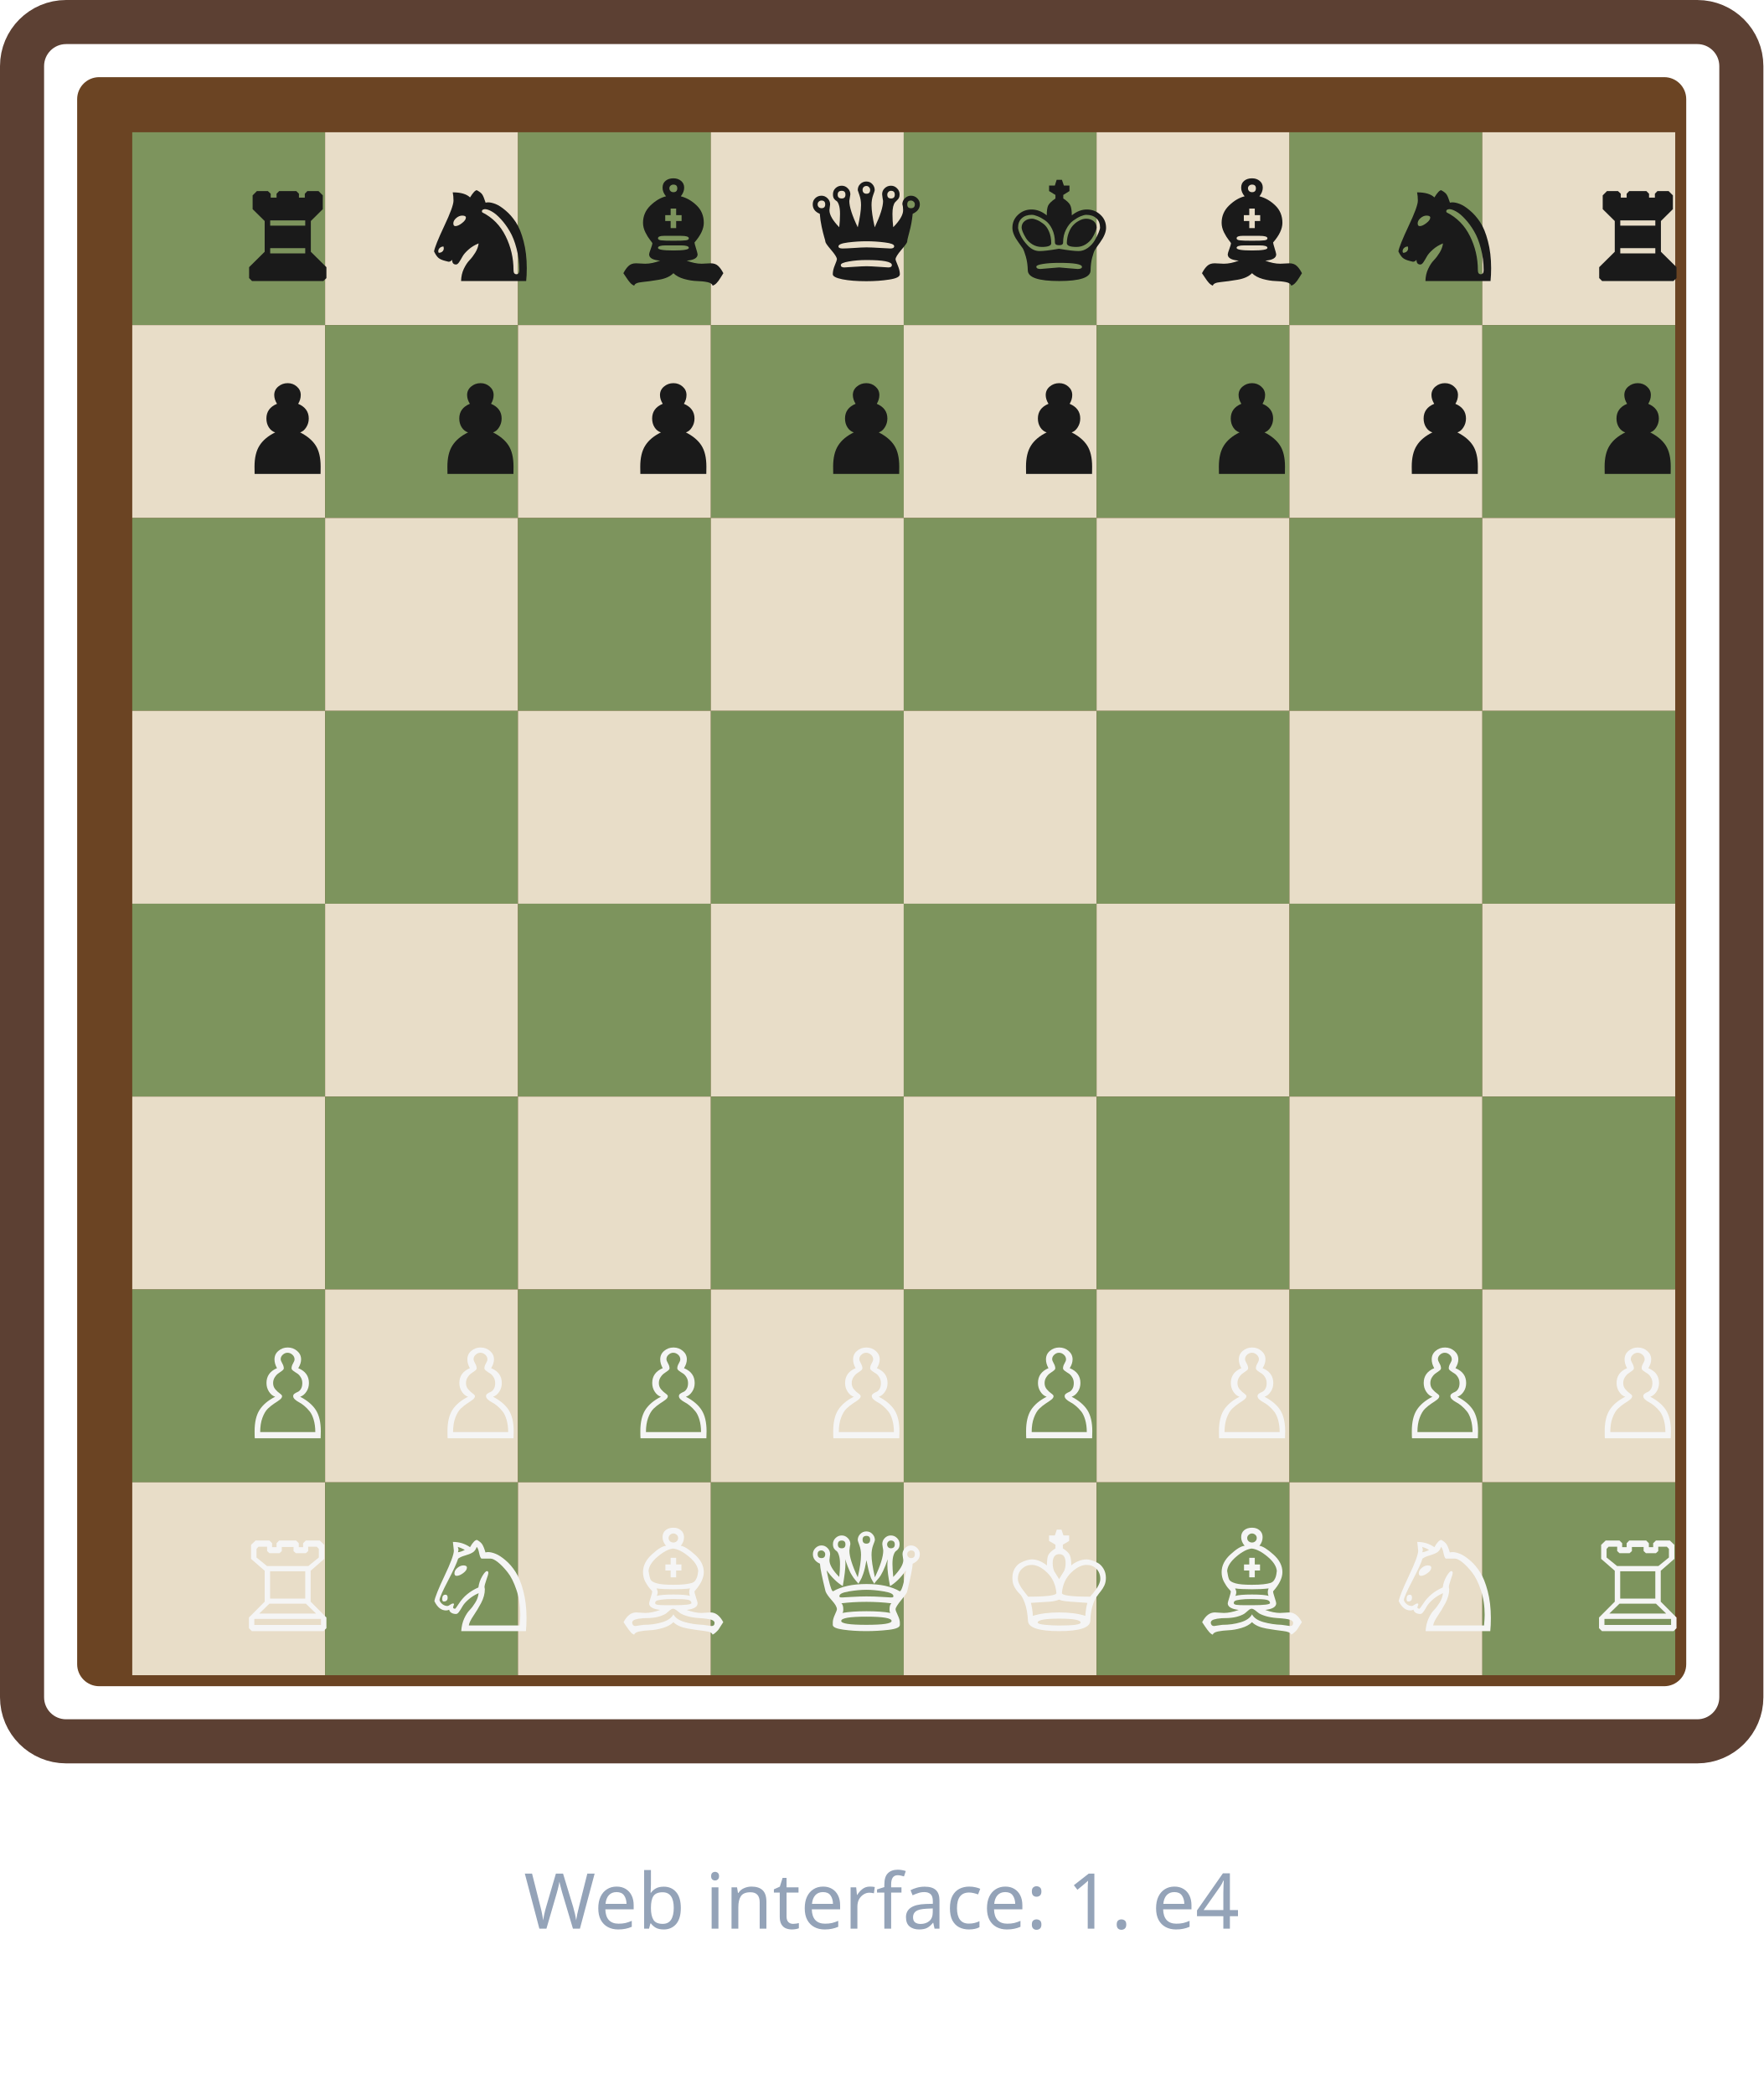
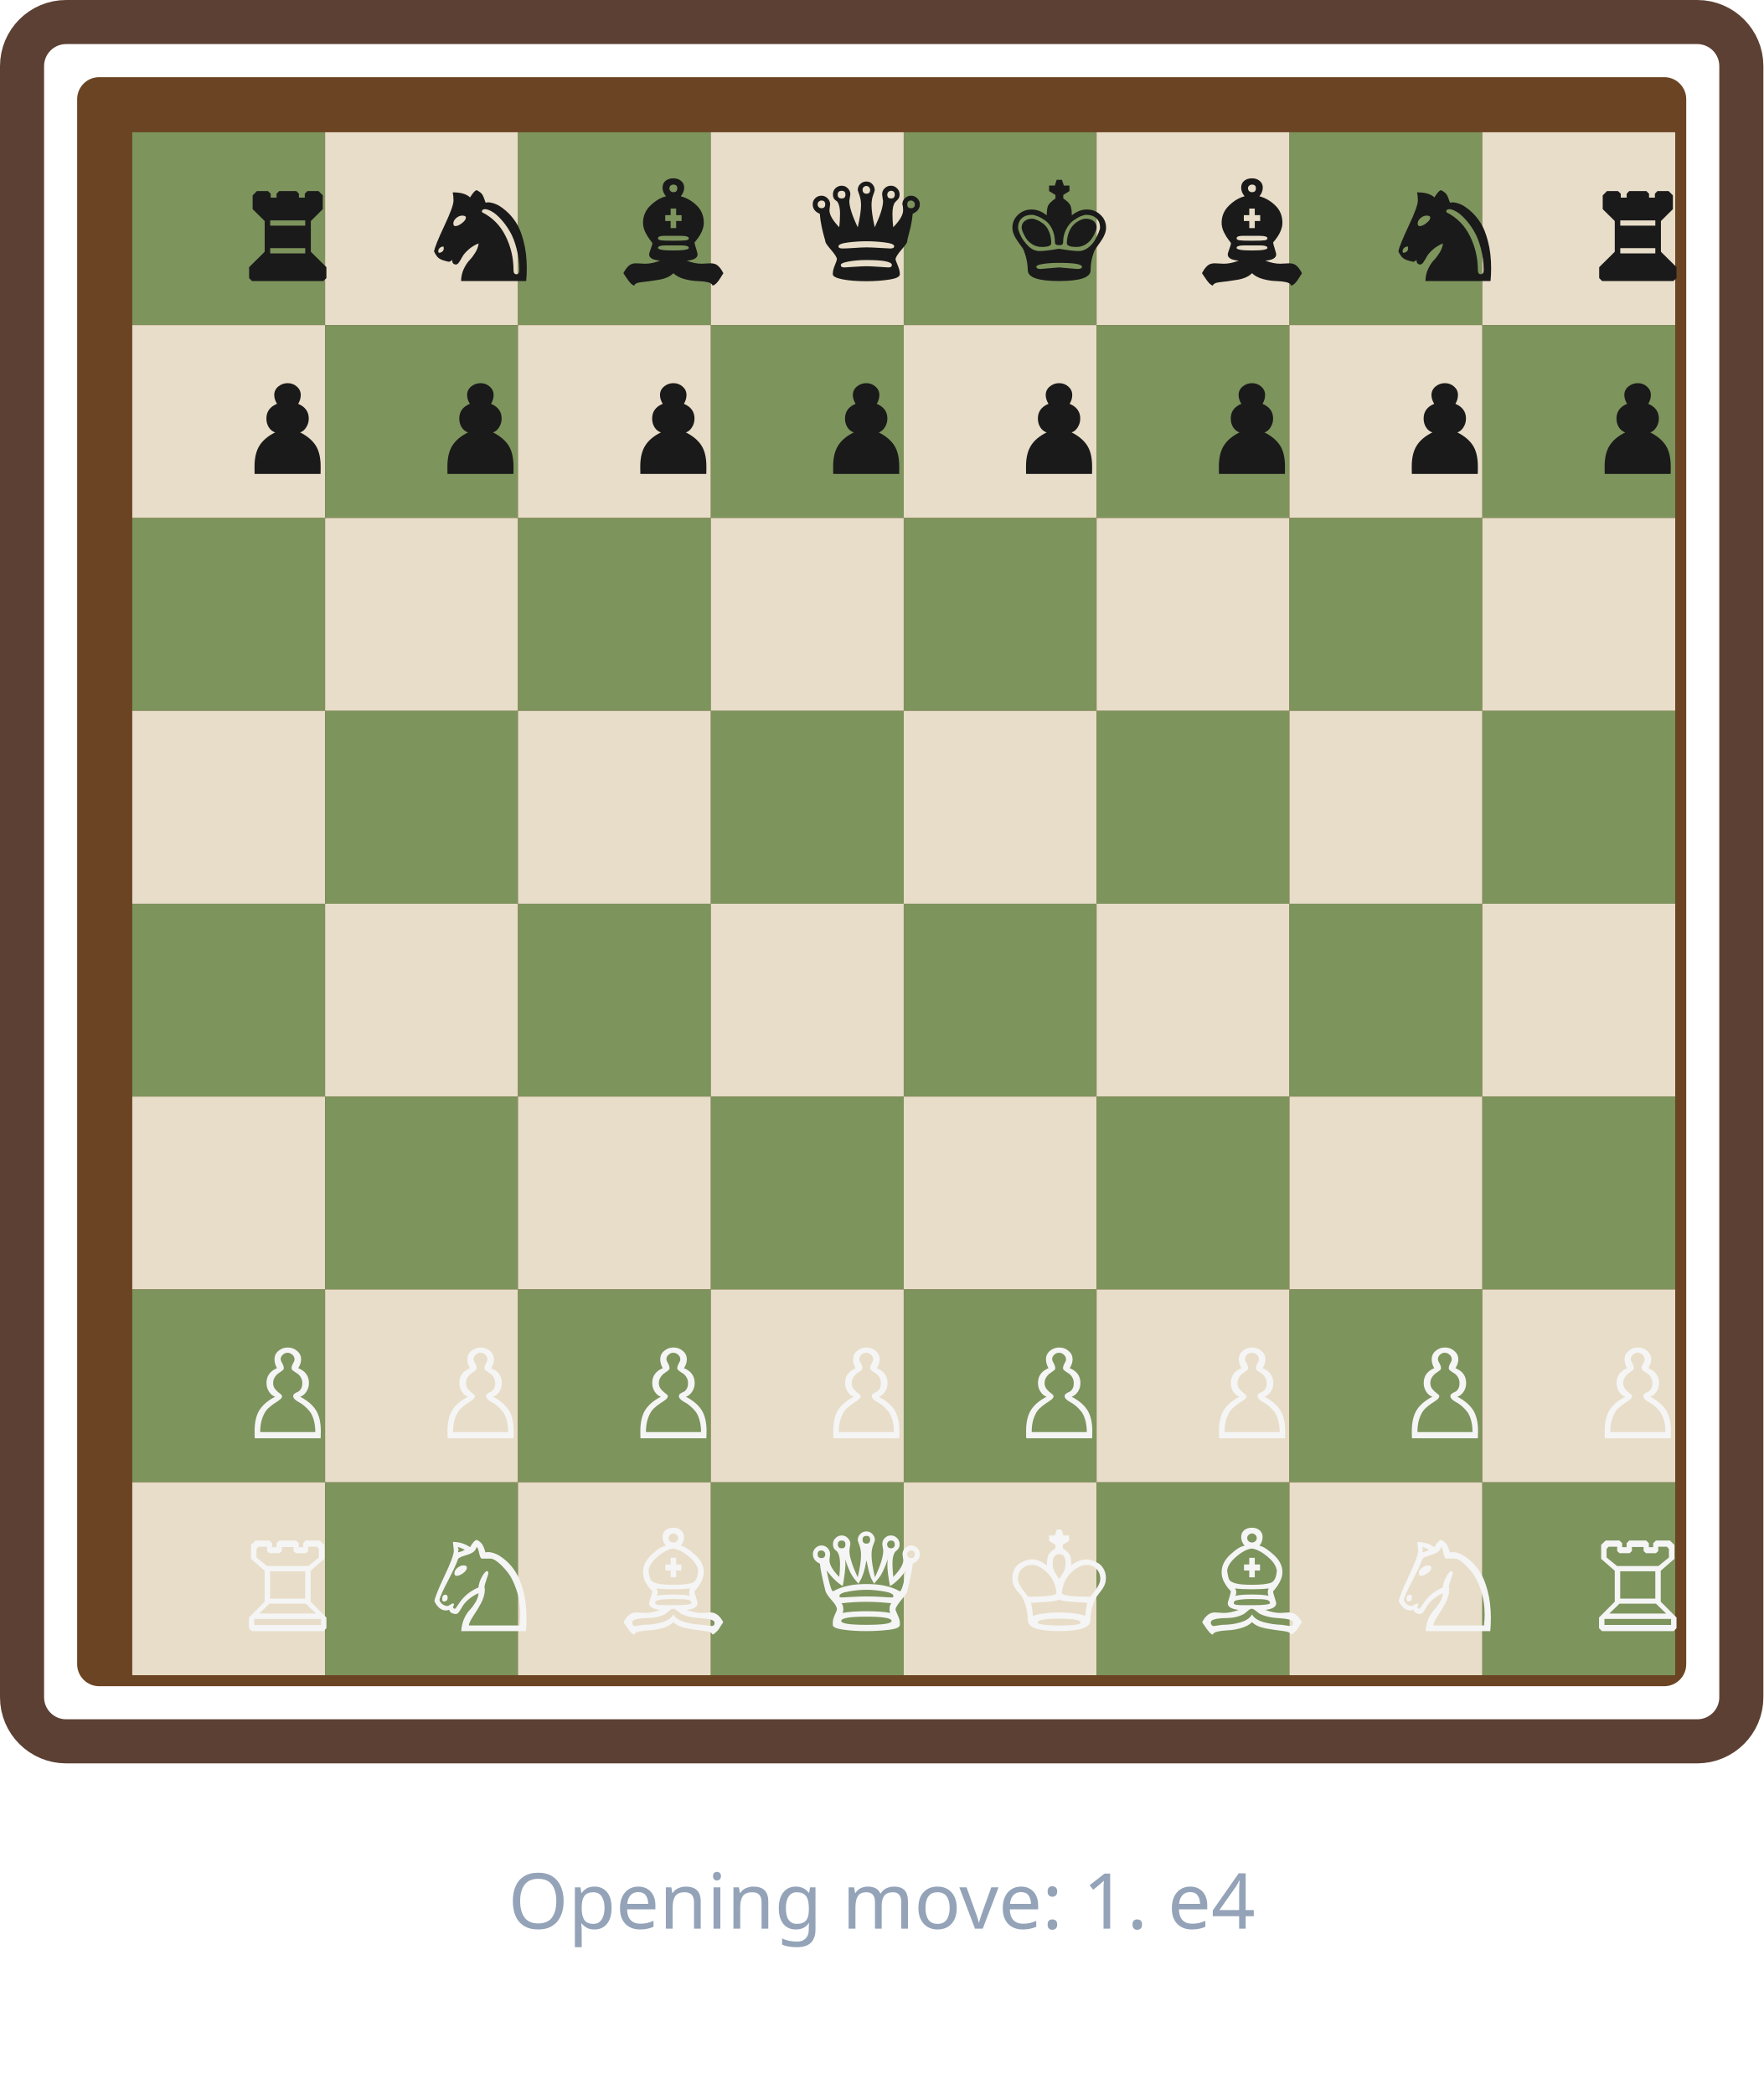
<svg xmlns="http://www.w3.org/2000/svg" width="320" height="380" viewBox="0 0 320 380">
  <defs>
    <style>
      .sq-light { fill: #e8ddc8; }
      .sq-dark { fill: #7d945d; }
      .piece-w { fill: #f5f5f5; font: 28px serif; }
      .piece-b { fill: #1a1a1a; font: 28px serif; }
      .frame { fill: none; stroke: #5c4033; stroke-width: 8; }
    </style>
  </defs>
  <rect class="frame" x="4" y="4" width="312" height="312" rx="8" />
  <rect x="14" y="14" width="292" height="292" rx="4" fill="#6b4423" />
  <g id="board">
    <rect class="sq-dark" x="24" y="24" width="35" height="35" />
    <rect class="sq-light" x="59" y="24" width="35" height="35" />
    <rect class="sq-dark" x="94" y="24" width="35" height="35" />
    <rect class="sq-light" x="129" y="24" width="35" height="35" />
    <rect class="sq-dark" x="164" y="24" width="35" height="35" />
    <rect class="sq-light" x="199" y="24" width="35" height="35" />
    <rect class="sq-dark" x="234" y="24" width="35" height="35" />
    <rect class="sq-light" x="269" y="24" width="35" height="35" />
    <rect class="sq-light" x="24" y="59" width="35" height="35" />
    <rect class="sq-dark" x="59" y="59" width="35" height="35" />
    <rect class="sq-light" x="94" y="59" width="35" height="35" />
    <rect class="sq-dark" x="129" y="59" width="35" height="35" />
    <rect class="sq-light" x="164" y="59" width="35" height="35" />
    <rect class="sq-dark" x="199" y="59" width="35" height="35" />
    <rect class="sq-light" x="234" y="59" width="35" height="35" />
    <rect class="sq-dark" x="269" y="59" width="35" height="35" />
    <rect class="sq-dark" x="24" y="94" width="35" height="35" />
    <rect class="sq-light" x="59" y="94" width="35" height="35" />
    <rect class="sq-dark" x="94" y="94" width="35" height="35" />
    <rect class="sq-light" x="129" y="94" width="35" height="35" />
    <rect class="sq-dark" x="164" y="94" width="35" height="35" />
    <rect class="sq-light" x="199" y="94" width="35" height="35" />
    <rect class="sq-dark" x="234" y="94" width="35" height="35" />
    <rect class="sq-light" x="269" y="94" width="35" height="35" />
    <rect class="sq-light" x="24" y="129" width="35" height="35" />
    <rect class="sq-dark" x="59" y="129" width="35" height="35" />
    <rect class="sq-light" x="94" y="129" width="35" height="35" />
    <rect class="sq-dark" x="129" y="129" width="35" height="35" />
    <rect class="sq-light" x="164" y="129" width="35" height="35" />
    <rect class="sq-dark" x="199" y="129" width="35" height="35" />
    <rect class="sq-light" x="234" y="129" width="35" height="35" />
    <rect class="sq-dark" x="269" y="129" width="35" height="35" />
    <rect class="sq-dark" x="24" y="164" width="35" height="35" />
    <rect class="sq-light" x="59" y="164" width="35" height="35" />
    <rect class="sq-dark" x="94" y="164" width="35" height="35" />
    <rect class="sq-light" x="129" y="164" width="35" height="35" />
    <rect class="sq-dark" x="164" y="164" width="35" height="35" />
    <rect class="sq-light" x="199" y="164" width="35" height="35" />
    <rect class="sq-dark" x="234" y="164" width="35" height="35" />
    <rect class="sq-light" x="269" y="164" width="35" height="35" />
    <rect class="sq-light" x="24" y="199" width="35" height="35" />
    <rect class="sq-dark" x="59" y="199" width="35" height="35" />
    <rect class="sq-light" x="94" y="199" width="35" height="35" />
    <rect class="sq-dark" x="129" y="199" width="35" height="35" />
    <rect class="sq-light" x="164" y="199" width="35" height="35" />
    <rect class="sq-dark" x="199" y="199" width="35" height="35" />
    <rect class="sq-light" x="234" y="199" width="35" height="35" />
    <rect class="sq-dark" x="269" y="199" width="35" height="35" />
    <rect class="sq-dark" x="24" y="234" width="35" height="35" />
    <rect class="sq-light" x="59" y="234" width="35" height="35" />
    <rect class="sq-dark" x="94" y="234" width="35" height="35" />
    <rect class="sq-light" x="129" y="234" width="35" height="35" />
    <rect class="sq-dark" x="164" y="234" width="35" height="35" />
    <rect class="sq-light" x="199" y="234" width="35" height="35" />
    <rect class="sq-dark" x="234" y="234" width="35" height="35" />
    <rect class="sq-light" x="269" y="234" width="35" height="35" />
    <rect class="sq-light" x="24" y="269" width="35" height="35" />
    <rect class="sq-dark" x="59" y="269" width="35" height="35" />
    <rect class="sq-light" x="94" y="269" width="35" height="35" />
    <rect class="sq-dark" x="129" y="269" width="35" height="35" />
    <rect class="sq-light" x="164" y="269" width="35" height="35" />
    <rect class="sq-dark" x="199" y="269" width="35" height="35" />
    <rect class="sq-light" x="234" y="269" width="35" height="35" />
    <rect class="sq-dark" x="269" y="269" width="35" height="35" />
  </g>
  <text class="piece-b" x="41" y="51">♜</text>
  <text class="piece-b" x="76" y="51">♞</text>
  <text class="piece-b" x="111" y="51">♝</text>
  <text class="piece-b" x="146" y="51">♛</text>
  <text class="piece-b" x="181" y="51">♚</text>
  <text class="piece-b" x="216" y="51">♝</text>
  <text class="piece-b" x="251" y="51">♞</text>
  <text class="piece-b" x="286" y="51">♜</text>
  <text class="piece-b" x="41" y="86">♟</text>
  <text class="piece-b" x="76" y="86">♟</text>
  <text class="piece-b" x="111" y="86">♟</text>
  <text class="piece-b" x="146" y="86">♟</text>
  <text class="piece-b" x="181" y="86">♟</text>
  <text class="piece-b" x="216" y="86">♟</text>
  <text class="piece-b" x="251" y="86">♟</text>
  <text class="piece-b" x="286" y="86">♟</text>
  <text class="piece-w" x="41" y="261">♙</text>
  <text class="piece-w" x="76" y="261">♙</text>
  <text class="piece-w" x="111" y="261">♙</text>
  <text class="piece-w" x="146" y="261">♙</text>
  <text class="piece-w" x="216" y="261">♙</text>
  <text class="piece-w" x="251" y="261">♙</text>
  <text class="piece-w" x="286" y="261">♙</text>
  <g transform="translate(181,261)">
    <text class="piece-w" x="0" y="0">♙</text>
    <animateTransform attributeName="transform" type="translate" values="181,261;181,191;181,261" dur="2.4s" begin="0.5s" repeatCount="indefinite" />
  </g>
  <text class="piece-w" x="41" y="296">♖</text>
  <text class="piece-w" x="76" y="296">♘</text>
  <text class="piece-w" x="111" y="296">♗</text>
  <text class="piece-w" x="146" y="296">♕</text>
  <text class="piece-w" x="181" y="296">♔</text>
  <text class="piece-w" x="216" y="296">♗</text>
  <text class="piece-w" x="251" y="296">♘</text>
  <text class="piece-w" x="286" y="296">♖</text>
-   <text x="160" y="350" text-anchor="middle" fill="#94a3b8" font-size="14" font-family="system-ui">Web interface: 1. e4</text>
+   <text x="160" y="350" text-anchor="middle" fill="#94a3b8" font-size="14" font-family="system-ui">Opening move: 1. e4</text>
</svg>
